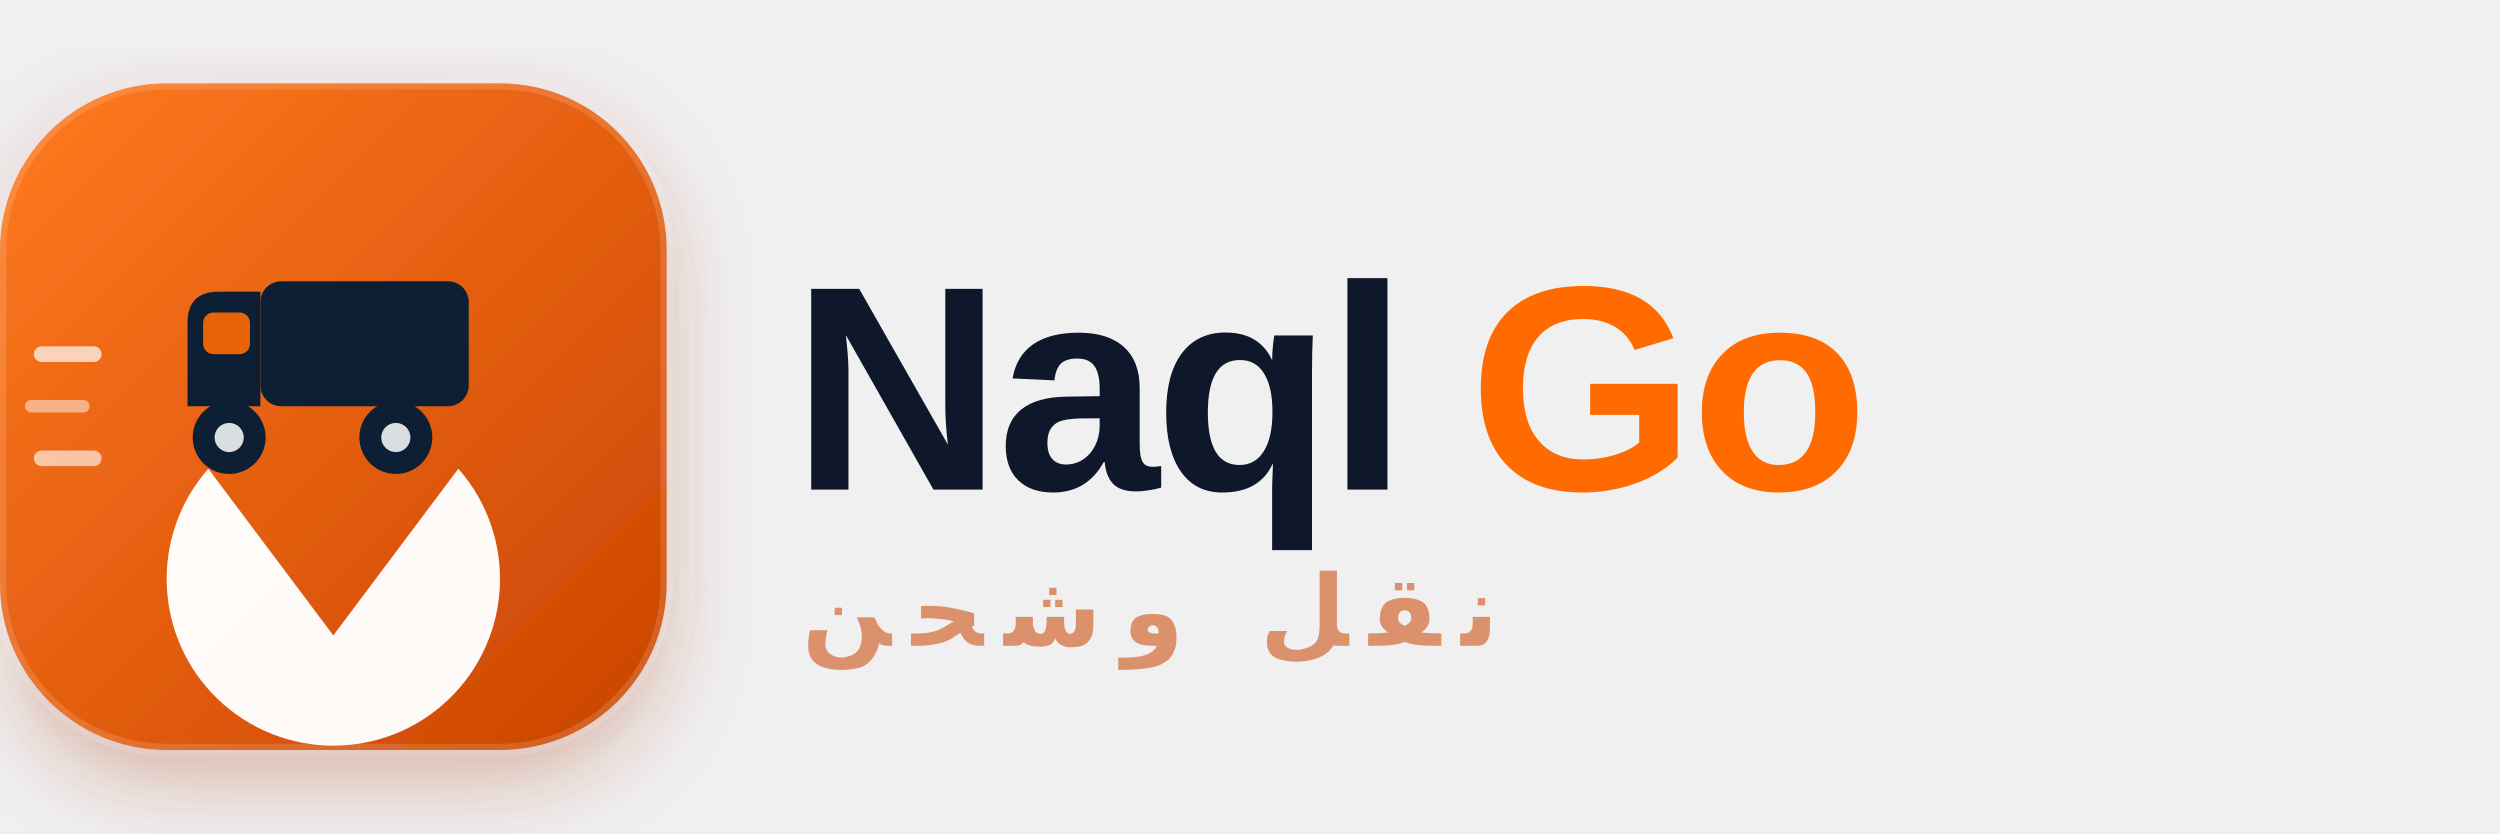
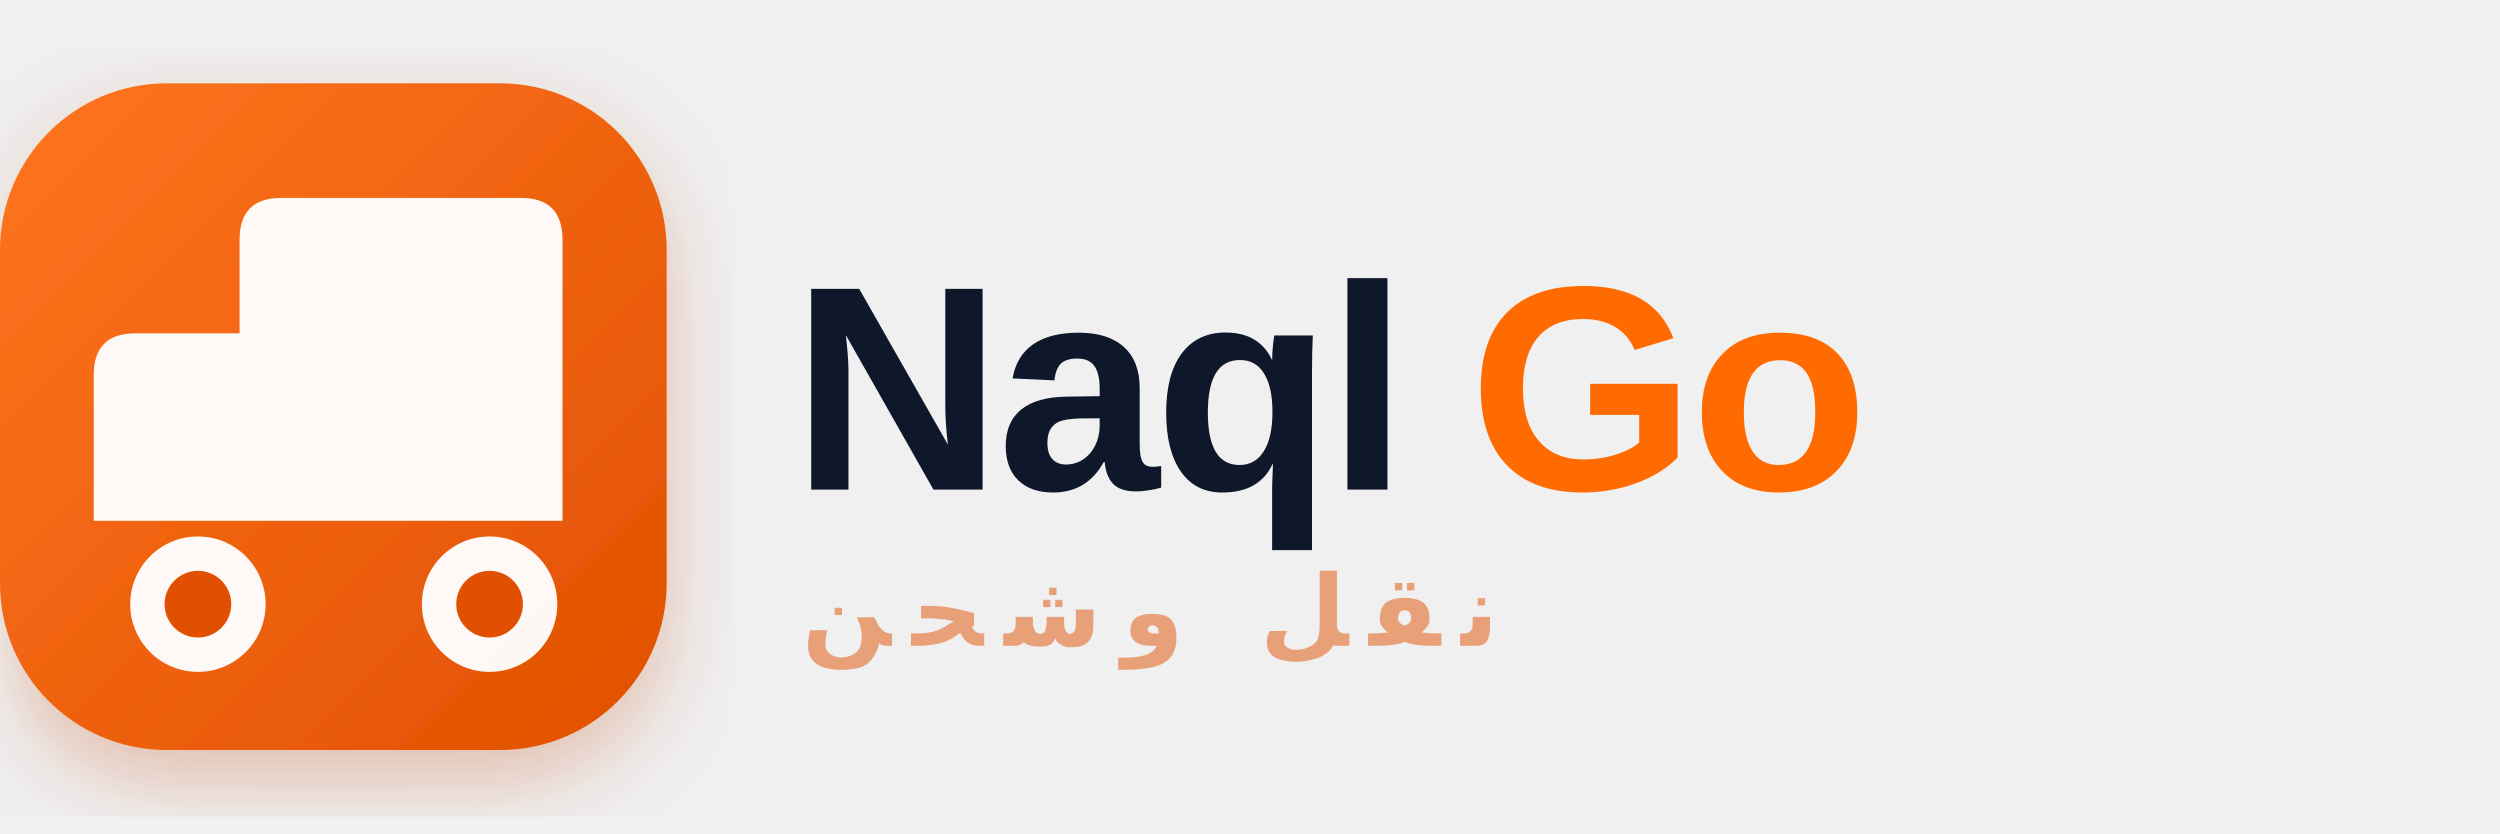
<svg xmlns="http://www.w3.org/2000/svg" viewBox="0 0 240 80" fill="none" width="240" height="80">
  <defs>
    <linearGradient id="bg" x1="0%" y1="0%" x2="100%" y2="100%">
-       <stop offset="0%" stop-color="#FF7A20" />
-       <stop offset="100%" stop-color="#C94400" />
+       <stop offset="0%" stop-color="#FF7520" />
+       <stop offset="100%" stop-color="#E05000" />
    </linearGradient>
-     <filter id="shadow" x="-10%" y="-10%" width="130%" height="140%">
-       <feDropShadow dx="0" dy="3" stdDeviation="4" flood-color="#A03400" flood-opacity="0.3" />
+     <filter id="shadow">
+       <feDropShadow dx="0" dy="3" stdDeviation="4" flood-color="#BF4000" flood-opacity="0.28" />
    </filter>
  </defs>
  <rect x="0" y="8" width="64" height="64" rx="16" fill="url(#bg)" filter="url(#shadow)" />
-   <rect x="0" y="8" width="64" height="64" rx="16" fill="none" stroke="white" stroke-opacity="0.14" stroke-width="1.2" />
-   <path d="M32,61 L20,45 A16,16 0 1 0 44,45 Z" fill="white" fill-opacity="0.97" />
-   <rect x="25" y="27" width="20" height="12" rx="2" fill="#0D1F35" />
-   <path d="M18,39 L18,31 Q18,28 21,28 L25,28 L25,39 Z" fill="#0D1F35" />
-   <rect x="19.5" y="30" width="4.5" height="4" rx="1" fill="#FF6B00" fill-opacity="0.9" />
-   <circle cx="22" cy="42" r="3.5" fill="#0D1F35" />
-   <circle cx="22" cy="42" r="1.4" fill="white" fill-opacity="0.85" />
-   <circle cx="38" cy="42" r="3.5" fill="#0D1F35" />
-   <circle cx="38" cy="42" r="1.4" fill="white" fill-opacity="0.85" />
-   <line x1="4" y1="34" x2="9" y2="34" stroke="white" stroke-width="1.5" stroke-linecap="round" stroke-opacity="0.7" />
-   <line x1="3" y1="39" x2="8" y2="39" stroke="white" stroke-width="1.2" stroke-linecap="round" stroke-opacity="0.48" />
-   <line x1="4" y1="44" x2="9" y2="44" stroke="white" stroke-width="1.5" stroke-linecap="round" stroke-opacity="0.62" />
+   <path d="M9,50 L9,36 Q9,32 13,32 L23,32 L23,23 Q23,19 27,19 L50,19 Q54,19 54,23 L54,50 Z" fill="white" fill-opacity="0.96" />
+   <circle cx="19" cy="58" r="6.5" fill="white" fill-opacity="0.96" />
+   <circle cx="19" cy="58" r="3.2" fill="#E05000" />
+   <circle cx="47" cy="58" r="6.5" fill="white" fill-opacity="0.96" />
+   <circle cx="47" cy="58" r="3.2" fill="#E05000" />
  <text x="76" y="47" font-family="'Segoe UI', Arial, sans-serif" font-weight="800" font-size="28" letter-spacing="-0.5" fill="#0F172A">Naql</text>
  <text x="141" y="47" font-family="'Segoe UI', Arial, sans-serif" font-weight="800" font-size="28" letter-spacing="-0.5" fill="#FF6B00">Go</text>
-   <text x="77" y="62" font-family="'Segoe UI', Arial, sans-serif" font-weight="600" font-size="9.5" letter-spacing="2" fill="#C94400" fill-opacity="0.55">نقل وشحن</text>
+   <text x="77" y="62" font-family="'Segoe UI', Arial, sans-serif" font-weight="600" font-size="9.5" letter-spacing="2" fill="#E05000" fill-opacity="0.5">نقل وشحن</text>
</svg>
